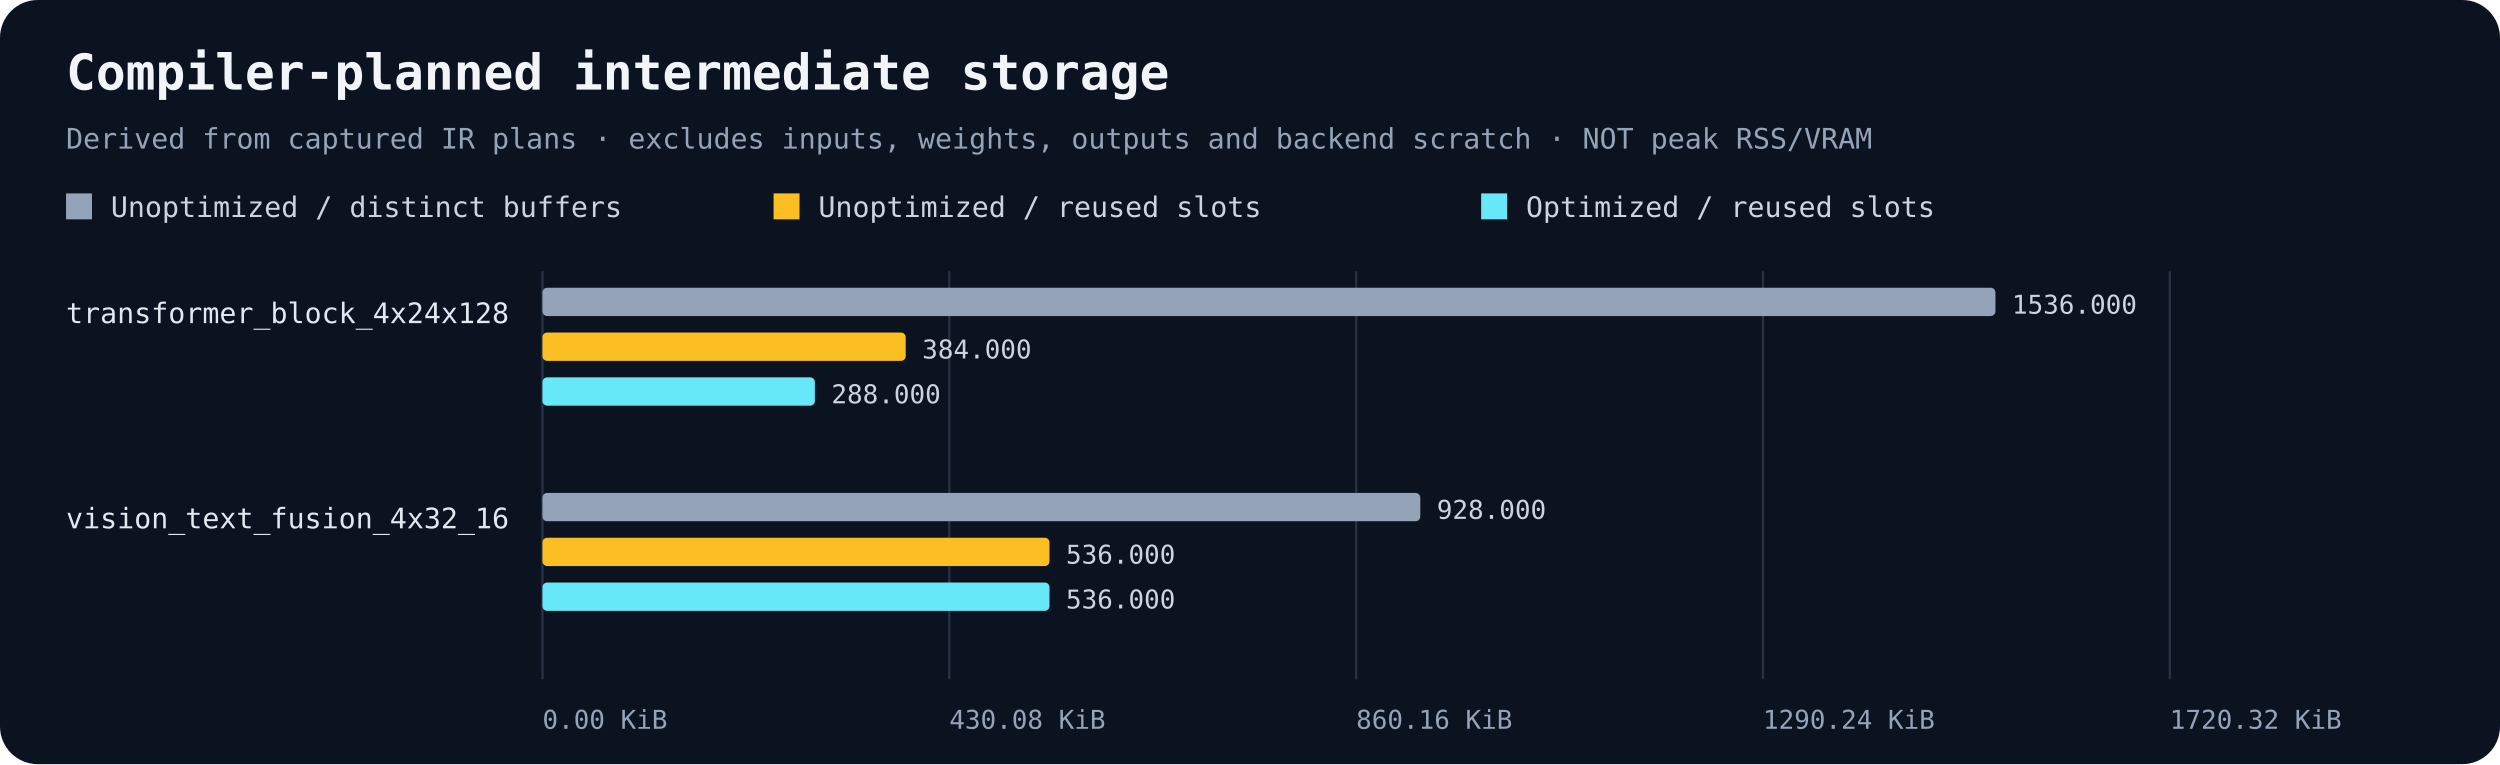
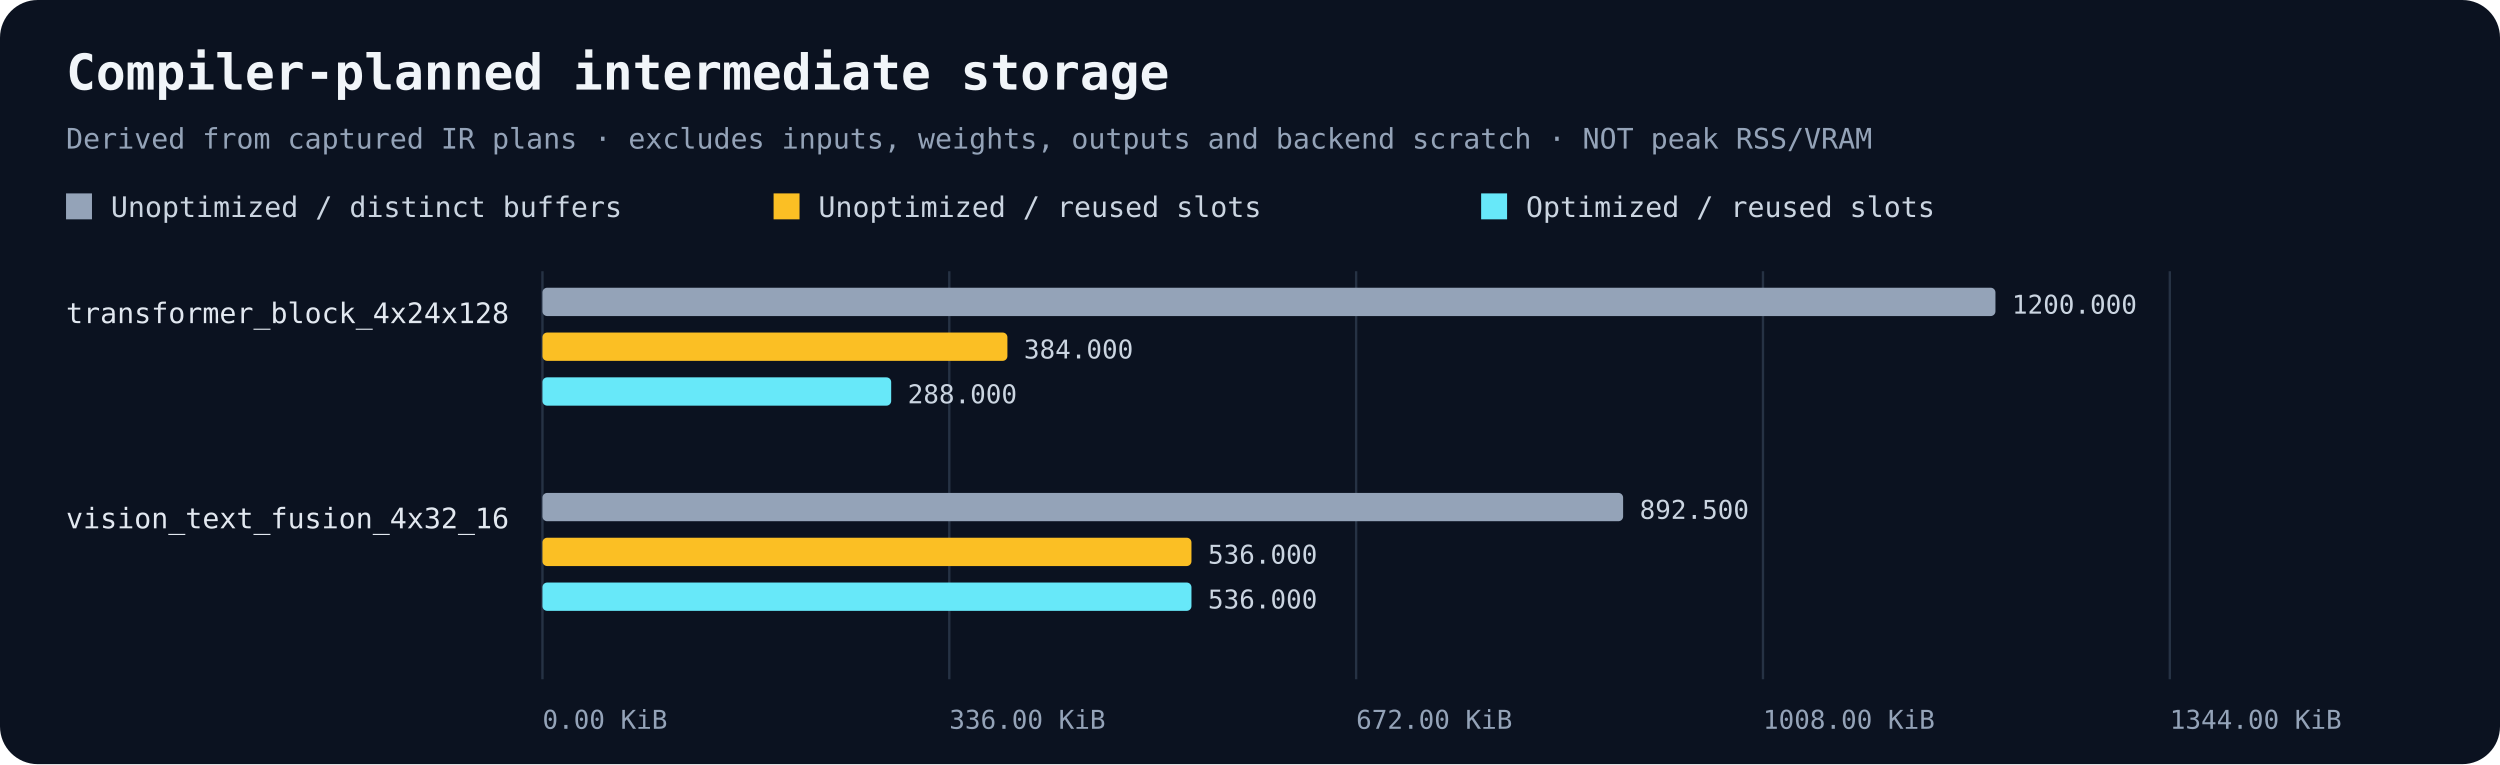
<svg xmlns="http://www.w3.org/2000/svg" width="1060" height="324" viewBox="0 0 1060 324" role="img" aria-labelledby="title desc">
  <rect width="100%" height="100%" rx="16" fill="#0b1220" />
  <g font-family="ui-monospace,SFMono-Regular,Consolas,monospace">
    <text x="28" y="38" fill="#f1f5f9" font-size="21" font-weight="700">Compiler-planned intermediate storage</text>
    <text x="28" y="63" fill="#94a3b8" font-size="12">Derived from captured IR plans · excludes inputs, weights, outputs and backend scratch · NOT peak RSS/VRAM</text>
    <rect x="28" y="82" width="11" height="11" fill="#94a3b8" />
    <text x="47" y="92" fill="#cbd5e1" font-size="12">Unoptimized / distinct buffers</text>
    <rect x="328" y="82" width="11" height="11" fill="#fbbf24" />
    <text x="347" y="92" fill="#cbd5e1" font-size="12">Unoptimized / reused slots</text>
    <rect x="628" y="82" width="11" height="11" fill="#67e8f9" />
    <text x="647" y="92" fill="#cbd5e1" font-size="12">Optimized / reused slots</text>
    <path d="M230.0 115 V288" stroke="#263244" stroke-width="1" />
    <text x="230.0" y="309" fill="#94a3b8" font-size="11">0.00 KiB</text>
    <path d="M402.5 115 V288" stroke="#263244" stroke-width="1" />
-     <text x="402.5" y="309" fill="#94a3b8" font-size="11">430.08 KiB</text>
+     <text x="402.5" y="309" fill="#94a3b8" font-size="11">336.00 KiB</text>
    <path d="M575.0 115 V288" stroke="#263244" stroke-width="1" />
-     <text x="575.0" y="309" fill="#94a3b8" font-size="11">860.16 KiB</text>
+     <text x="575.0" y="309" fill="#94a3b8" font-size="11">672.00 KiB</text>
    <path d="M747.5 115 V288" stroke="#263244" stroke-width="1" />
-     <text x="747.5" y="309" fill="#94a3b8" font-size="11">1290.24 KiB</text>
+     <text x="747.5" y="309" fill="#94a3b8" font-size="11">1008.00 KiB</text>
    <path d="M920.0 115 V288" stroke="#263244" stroke-width="1" />
-     <text x="920.0" y="309" fill="#94a3b8" font-size="11">1720.32 KiB</text>
+     <text x="920.0" y="309" fill="#94a3b8" font-size="11">1344.00 KiB</text>
    <text x="28" y="137" fill="#e2e8f0" font-size="12">transformer_block_4x24x128</text>
    <rect x="230" y="122" width="616.07" height="12" rx="2" fill="#94a3b8" />
-     <text x="853.07" y="133" fill="#cbd5e1" font-size="11">1536.000</text>
-     <rect x="230" y="141" width="154.02" height="12" rx="2" fill="#fbbf24" />
-     <text x="391.02" y="152" fill="#cbd5e1" font-size="11">384.000</text>
-     <rect x="230" y="160" width="115.51" height="12" rx="2" fill="#67e8f9" />
-     <text x="352.51" y="171" fill="#cbd5e1" font-size="11">288.000</text>
+     <text x="853.07" y="133" fill="#cbd5e1" font-size="11">1200.000</text>
+     <rect x="230" y="141" width="197.14" height="12" rx="2" fill="#fbbf24" />
+     <text x="434.14" y="152" fill="#cbd5e1" font-size="11">384.000</text>
+     <rect x="230" y="160" width="147.86" height="12" rx="2" fill="#67e8f9" />
+     <text x="384.86" y="171" fill="#cbd5e1" font-size="11">288.000</text>
    <text x="28" y="224" fill="#e2e8f0" font-size="12">vision_text_fusion_4x32_16</text>
-     <rect x="230" y="209" width="372.21" height="12" rx="2" fill="#94a3b8" />
-     <text x="609.21" y="220" fill="#cbd5e1" font-size="11">928.000</text>
-     <rect x="230" y="228" width="214.98" height="12" rx="2" fill="#fbbf24" />
-     <text x="451.98" y="239" fill="#cbd5e1" font-size="11">536.000</text>
-     <rect x="230" y="247" width="214.98" height="12" rx="2" fill="#67e8f9" />
-     <text x="451.98" y="258" fill="#cbd5e1" font-size="11">536.000</text>
+     <rect x="230" y="209" width="458.20" height="12" rx="2" fill="#94a3b8" />
+     <text x="695.20" y="220" fill="#cbd5e1" font-size="11">892.500</text>
+     <rect x="230" y="228" width="275.18" height="12" rx="2" fill="#fbbf24" />
+     <text x="512.18" y="239" fill="#cbd5e1" font-size="11">536.000</text>
+     <rect x="230" y="247" width="275.18" height="12" rx="2" fill="#67e8f9" />
+     <text x="512.18" y="258" fill="#cbd5e1" font-size="11">536.000</text>
  </g>
</svg>
